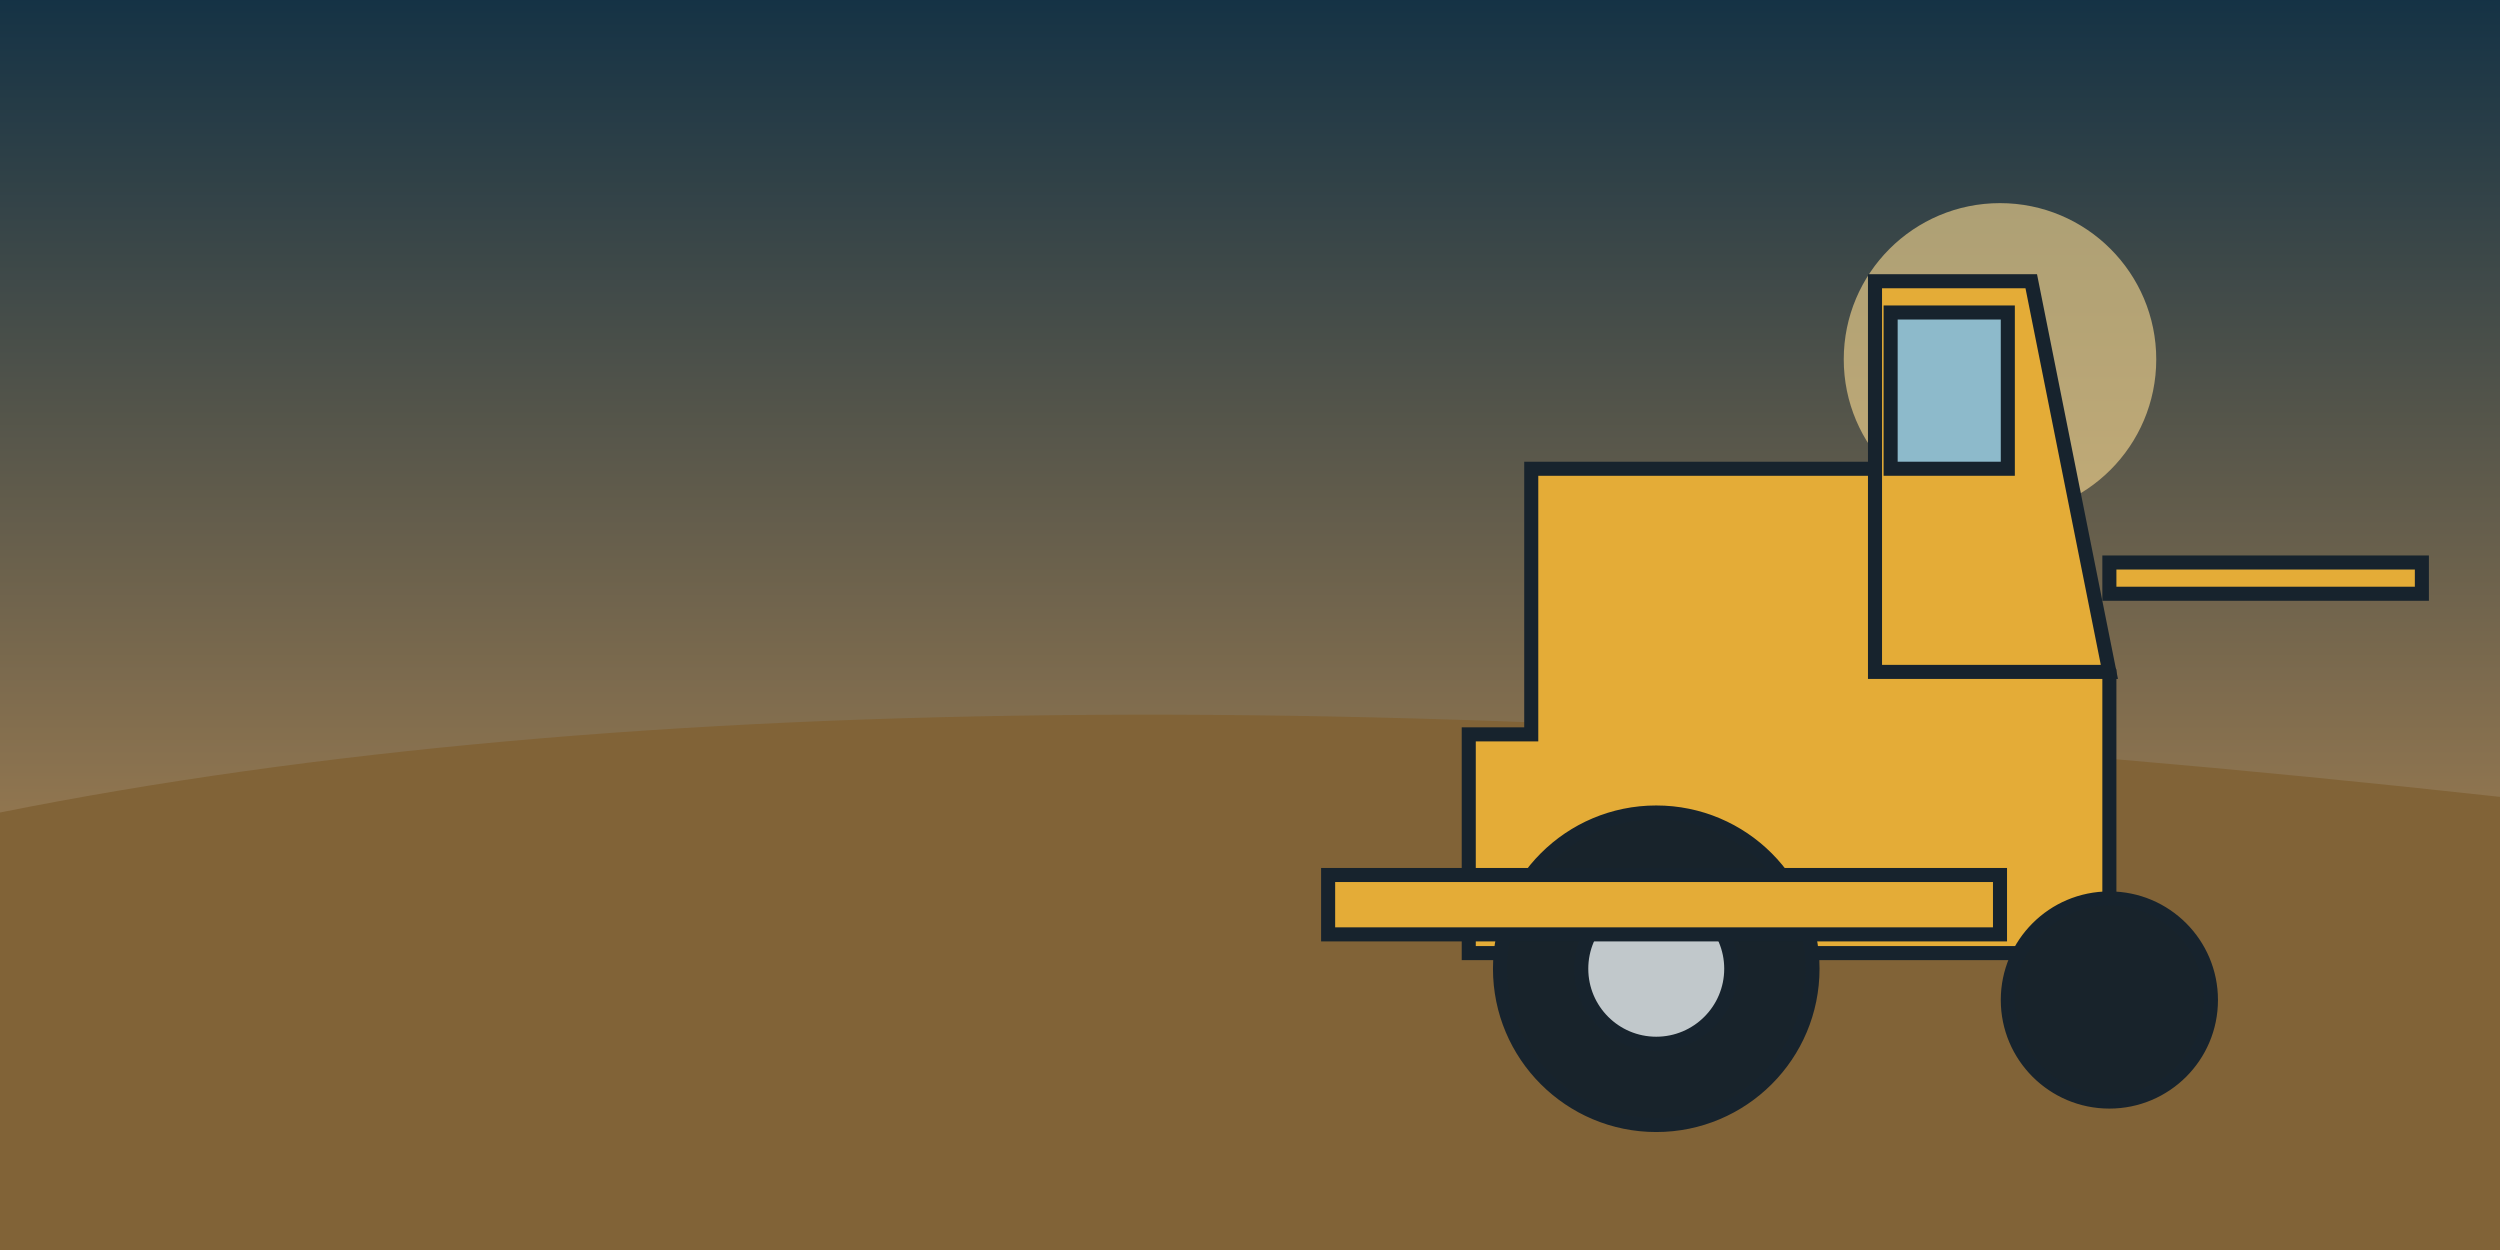
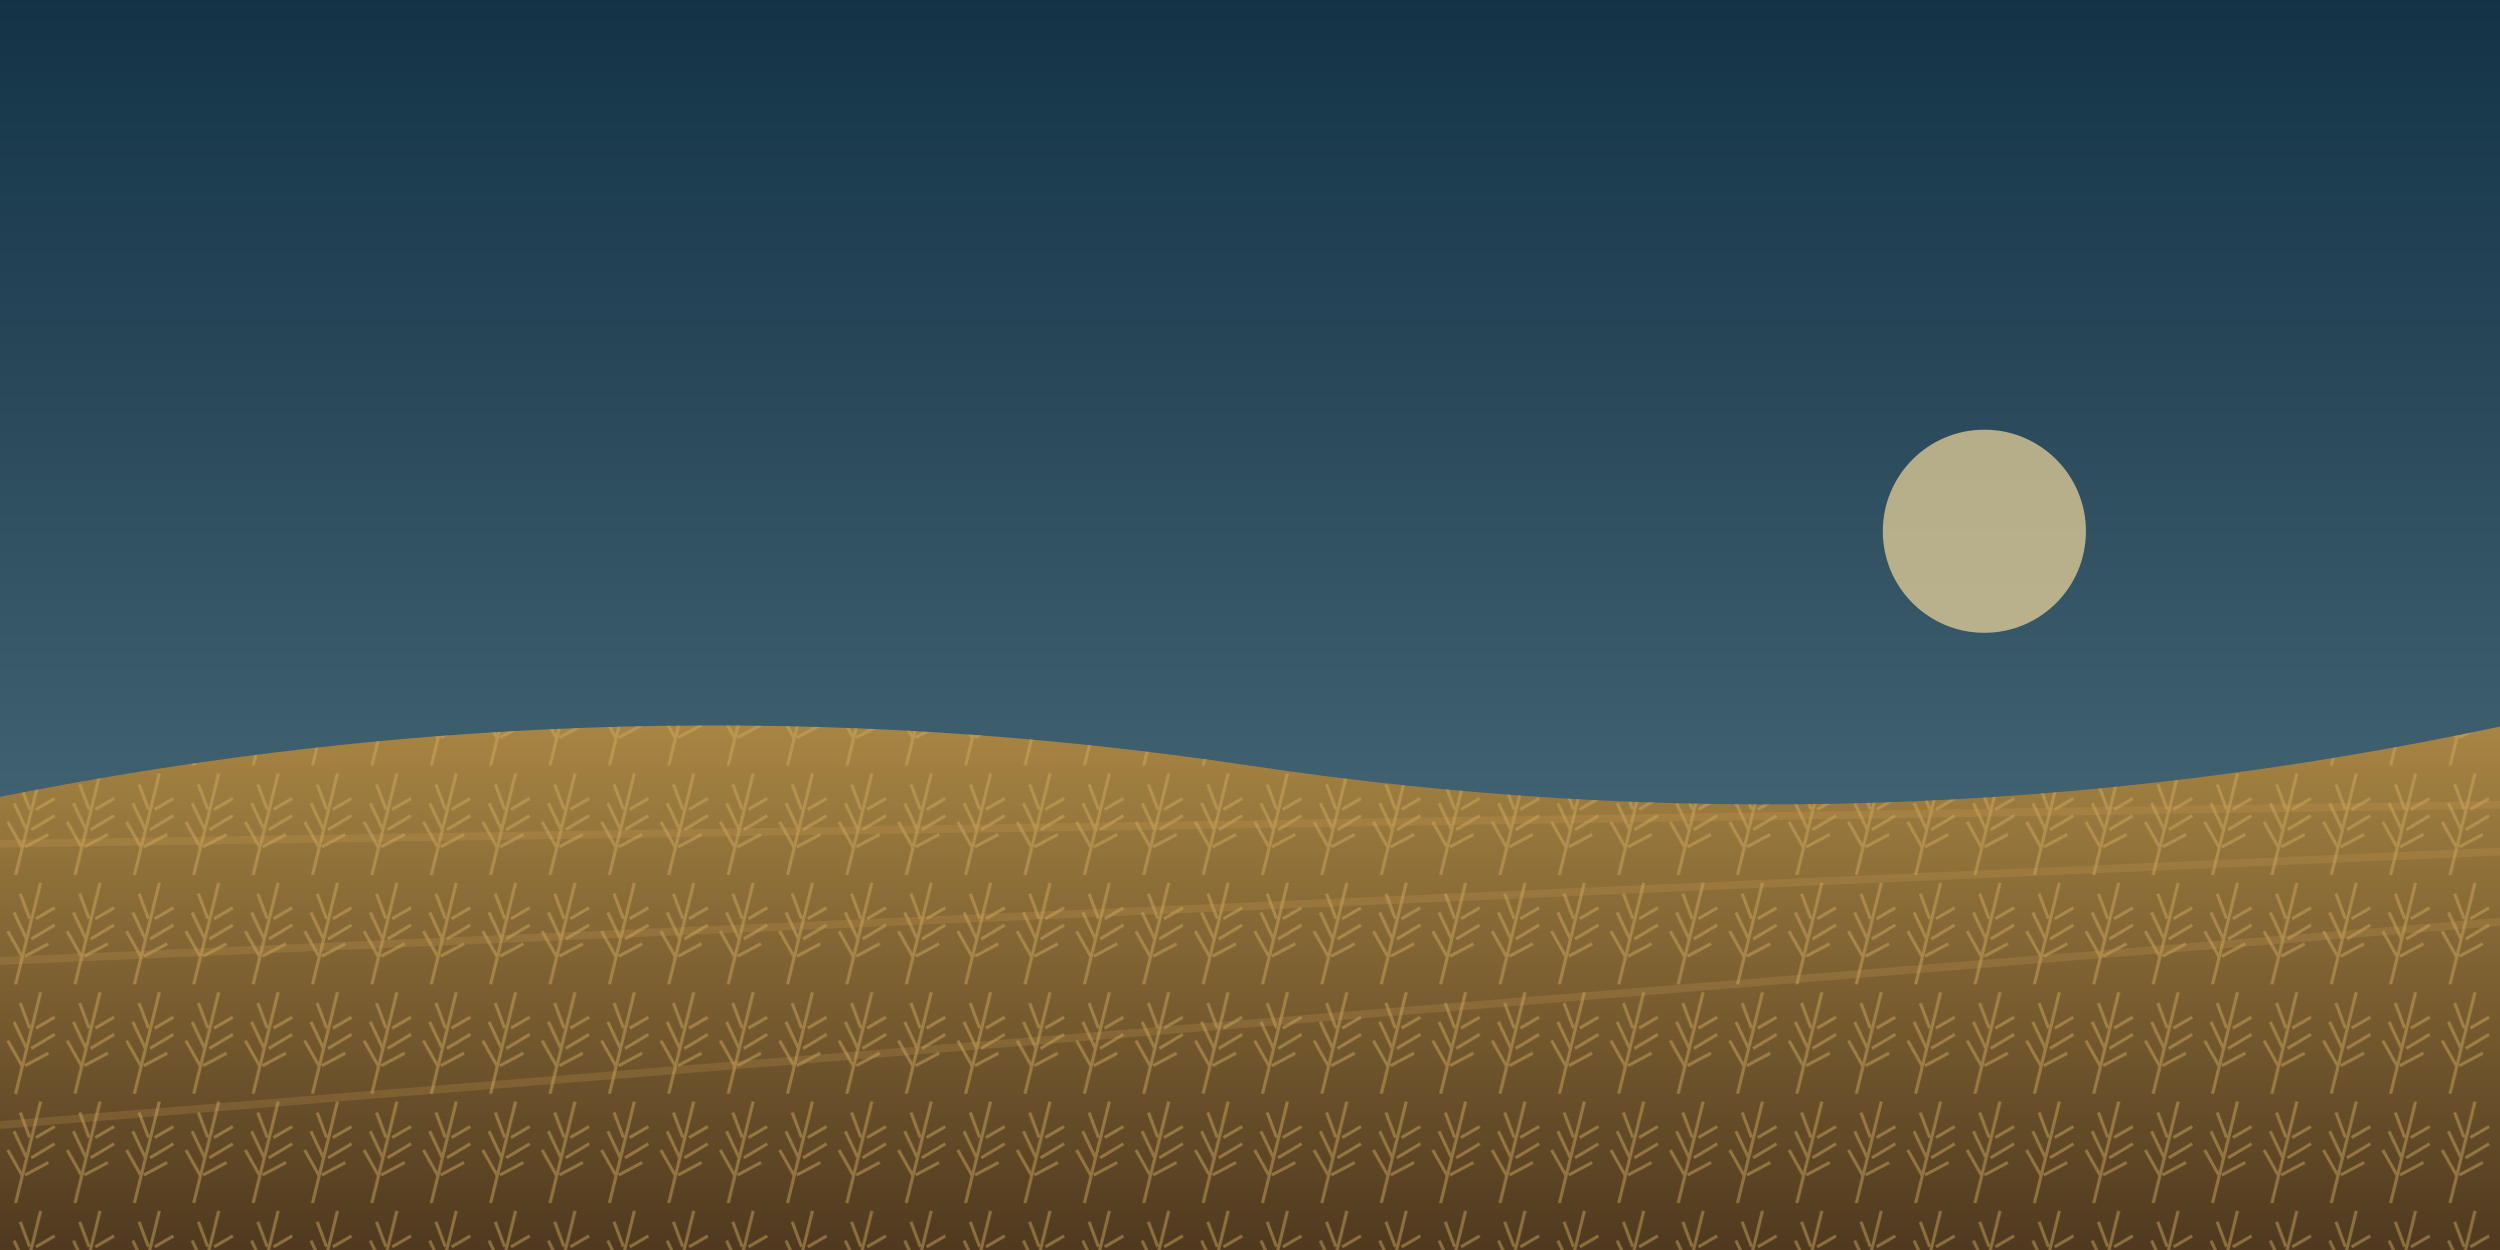
- <svg xmlns="http://www.w3.org/2000/svg" width="1600" height="800" viewBox="0 0 1600 800">
+ <svg xmlns="http://www.w3.org/2000/svg" viewBox="0 0 1600 800">
  <defs>
    <linearGradient id="sky" x2="0" y2="1">
-       <stop stop-color="#143245" />
-       <stop offset="1" stop-color="#d49a55" />
+       <stop stop-color="#133246" />
+       <stop offset=".65" stop-color="#416271" />
+       <stop offset="1" stop-color="#e8b771" />
    </linearGradient>
+     <linearGradient id="field" x2="0" y2="1">
+       <stop stop-color="#a78543" />
+       <stop offset="1" stop-color="#4f391f" />
+     </linearGradient>
+     <pattern id="wheat" width="38" height="70" patternUnits="userSpaceOnUse">
+       <path d="M10 70l16-65m-12 47L5 36m12 5L9 24m10 4l-6-16m3 40l15-8m-11-3l15-9m-12-4l12-7" fill="none" stroke="#d5ae61" stroke-width="2" opacity=".45" />
+     </pattern>
  </defs>
-   <rect width="1600" height="800" fill="url(#sky)" />
-   <circle cx="1280" cy="230" r="100" fill="#ffdd92" opacity=".6" />
-   <path d="M0 520Q600 400 1600 510V800H0" fill="#816337" />
-   <g fill="#e4ac37" stroke="#17232d" stroke-width="9">
-     <path d="M980 470V300h270l100 130v180H940V470z" />
-     <path d="M1200 300V180h100l50 250h-150z" />
-     <rect x="1210" y="200" width="75" height="100" fill="#8dbacb" />
-     <path d="M1350 360h200v20h-200z" />
-     <circle cx="1060" cy="620" r="100" fill="#18232b" />
-     <circle cx="1060" cy="620" r="48" fill="#c1c8cb" />
-     <circle cx="1350" cy="640" r="65" fill="#18232b" />
-     <path d="M850 560h430v38H850z" />
-   </g>
+   <path fill="url(#sky)" d="M0 0h1600v800H0z" />
+   <circle cx="1270" cy="340" r="65" fill="#ffe2a0" opacity=".65" />
+   <path d="M0 510Q400 430 800 490T1600 465V800H0z" fill="url(#field)" />
+   <path d="M0 510Q400 430 800 490T1600 465V800H0z" fill="url(#wheat)" />
+   <path d="M0 540l1600-25M0 615l1600-70M0 720l1600-130" stroke="#d1a256" stroke-width="5" opacity=".2" />
</svg>
